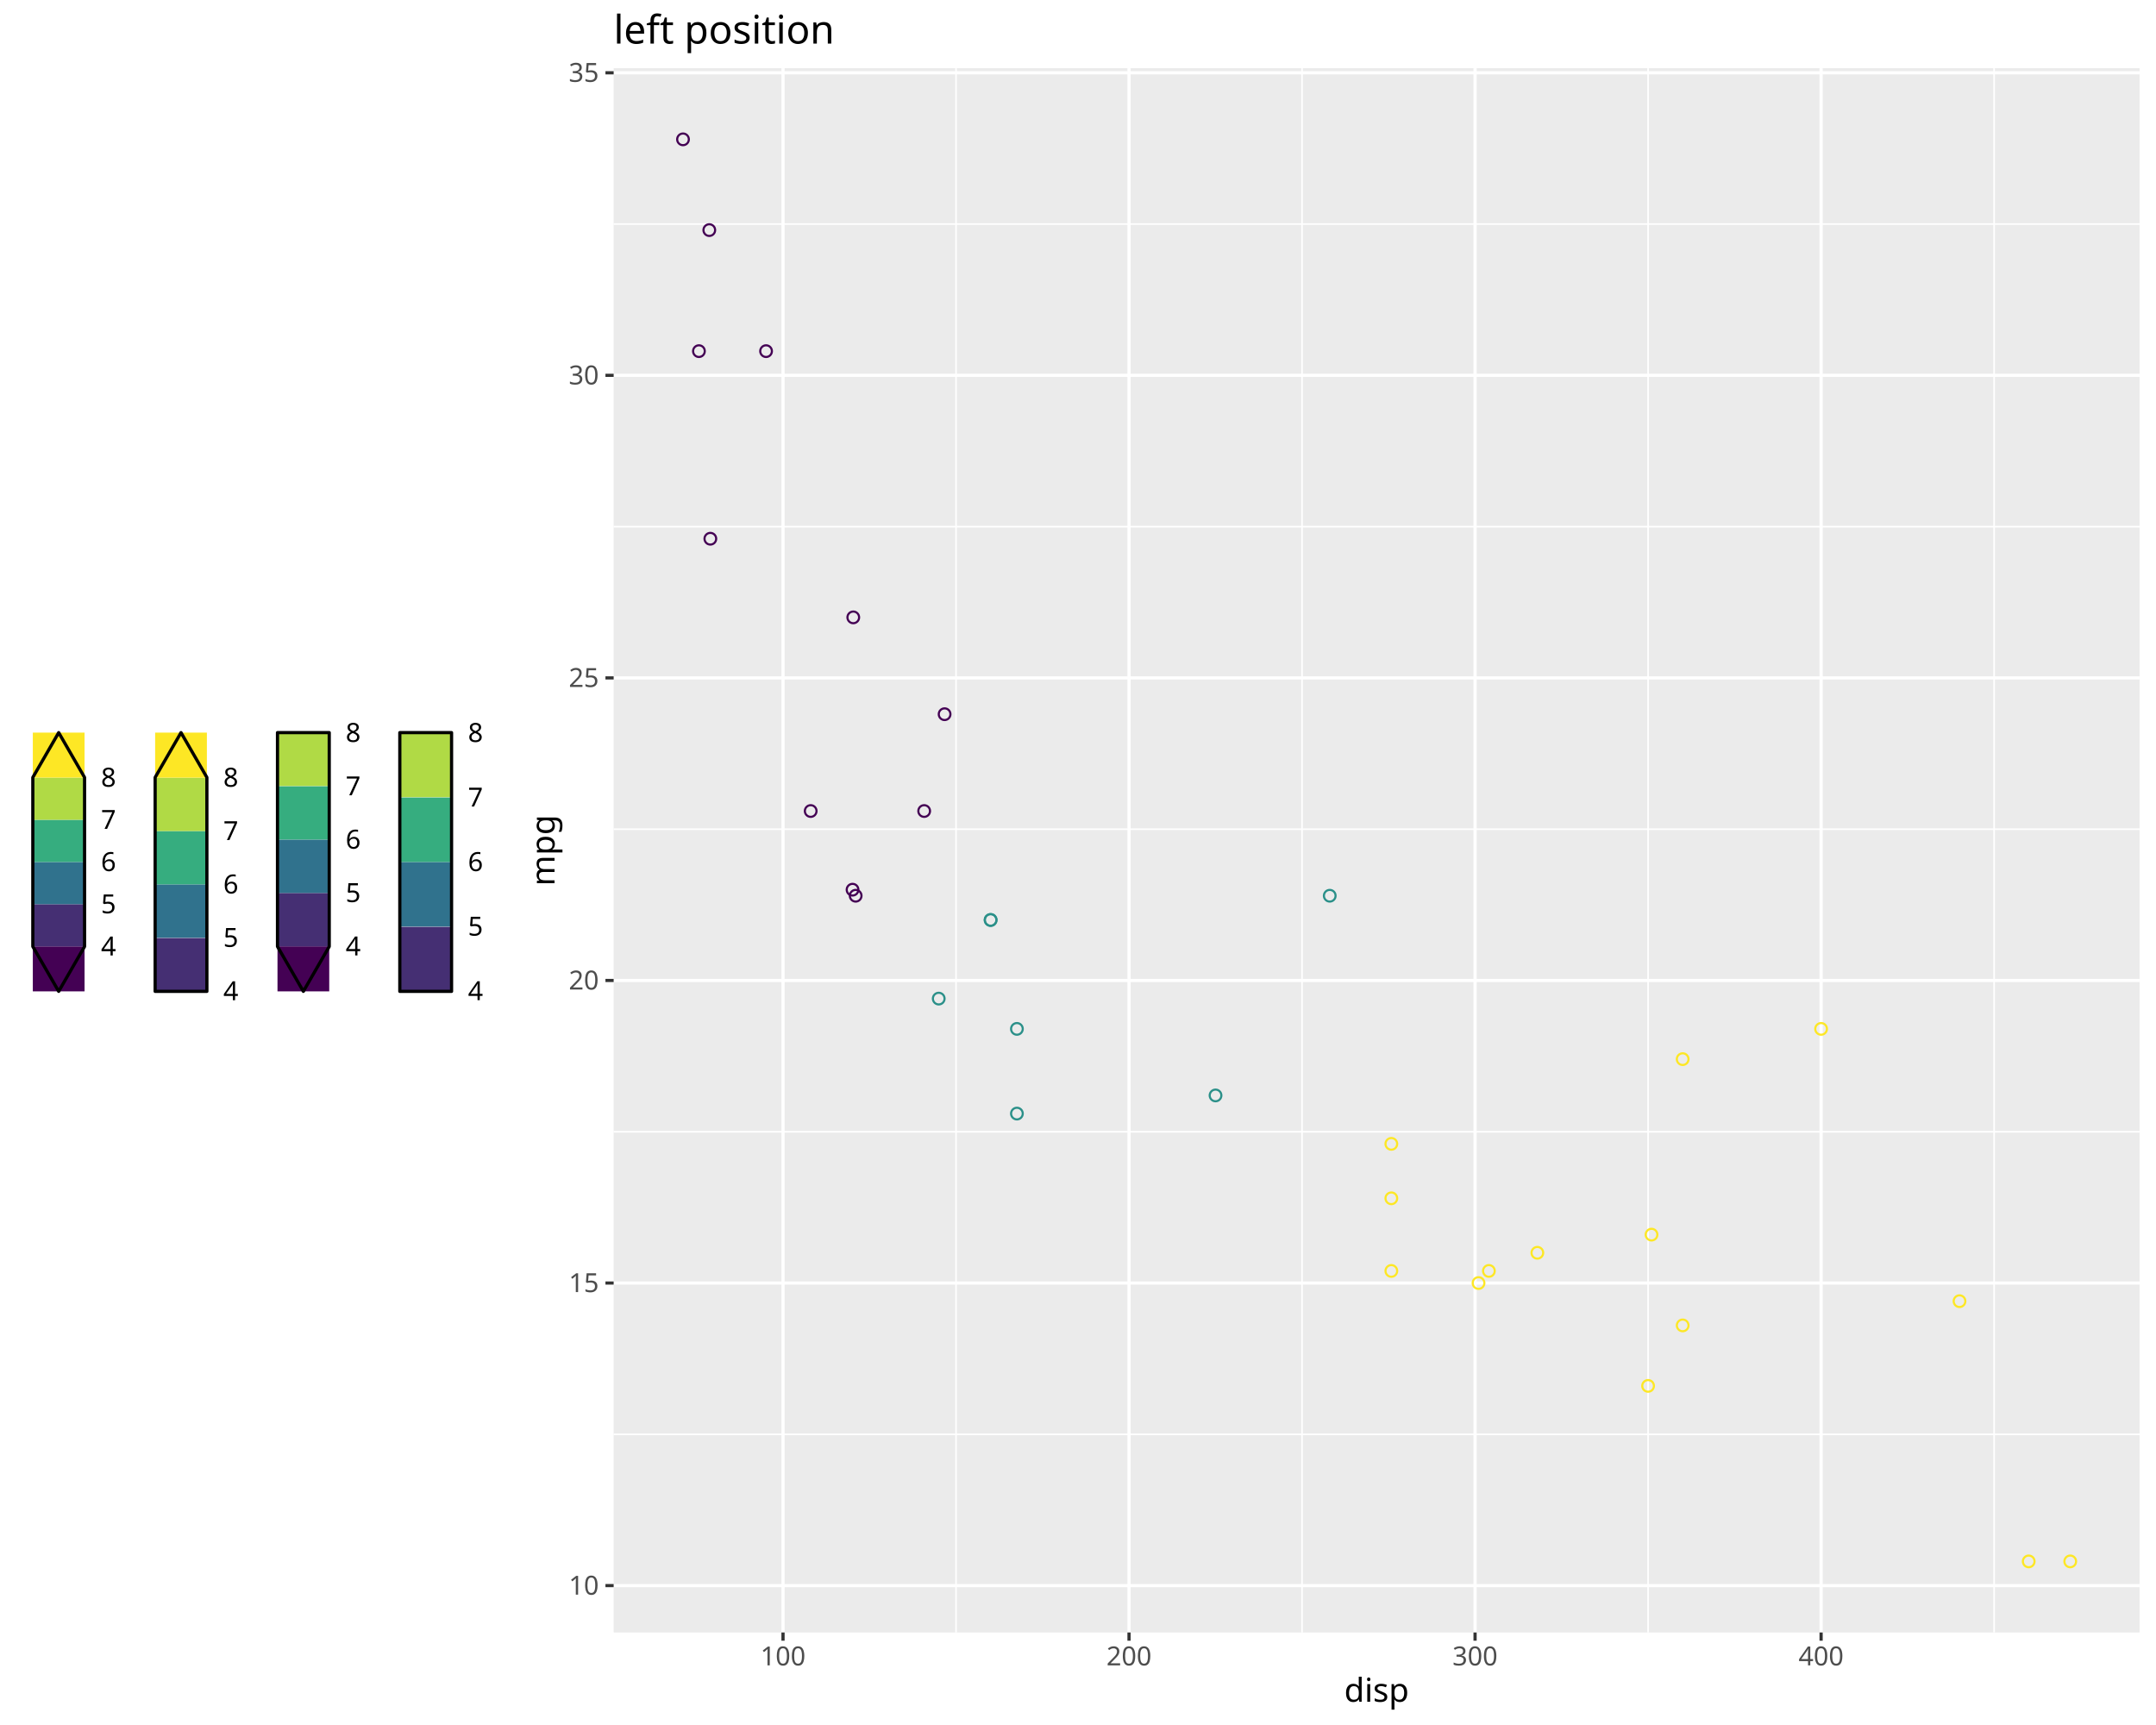
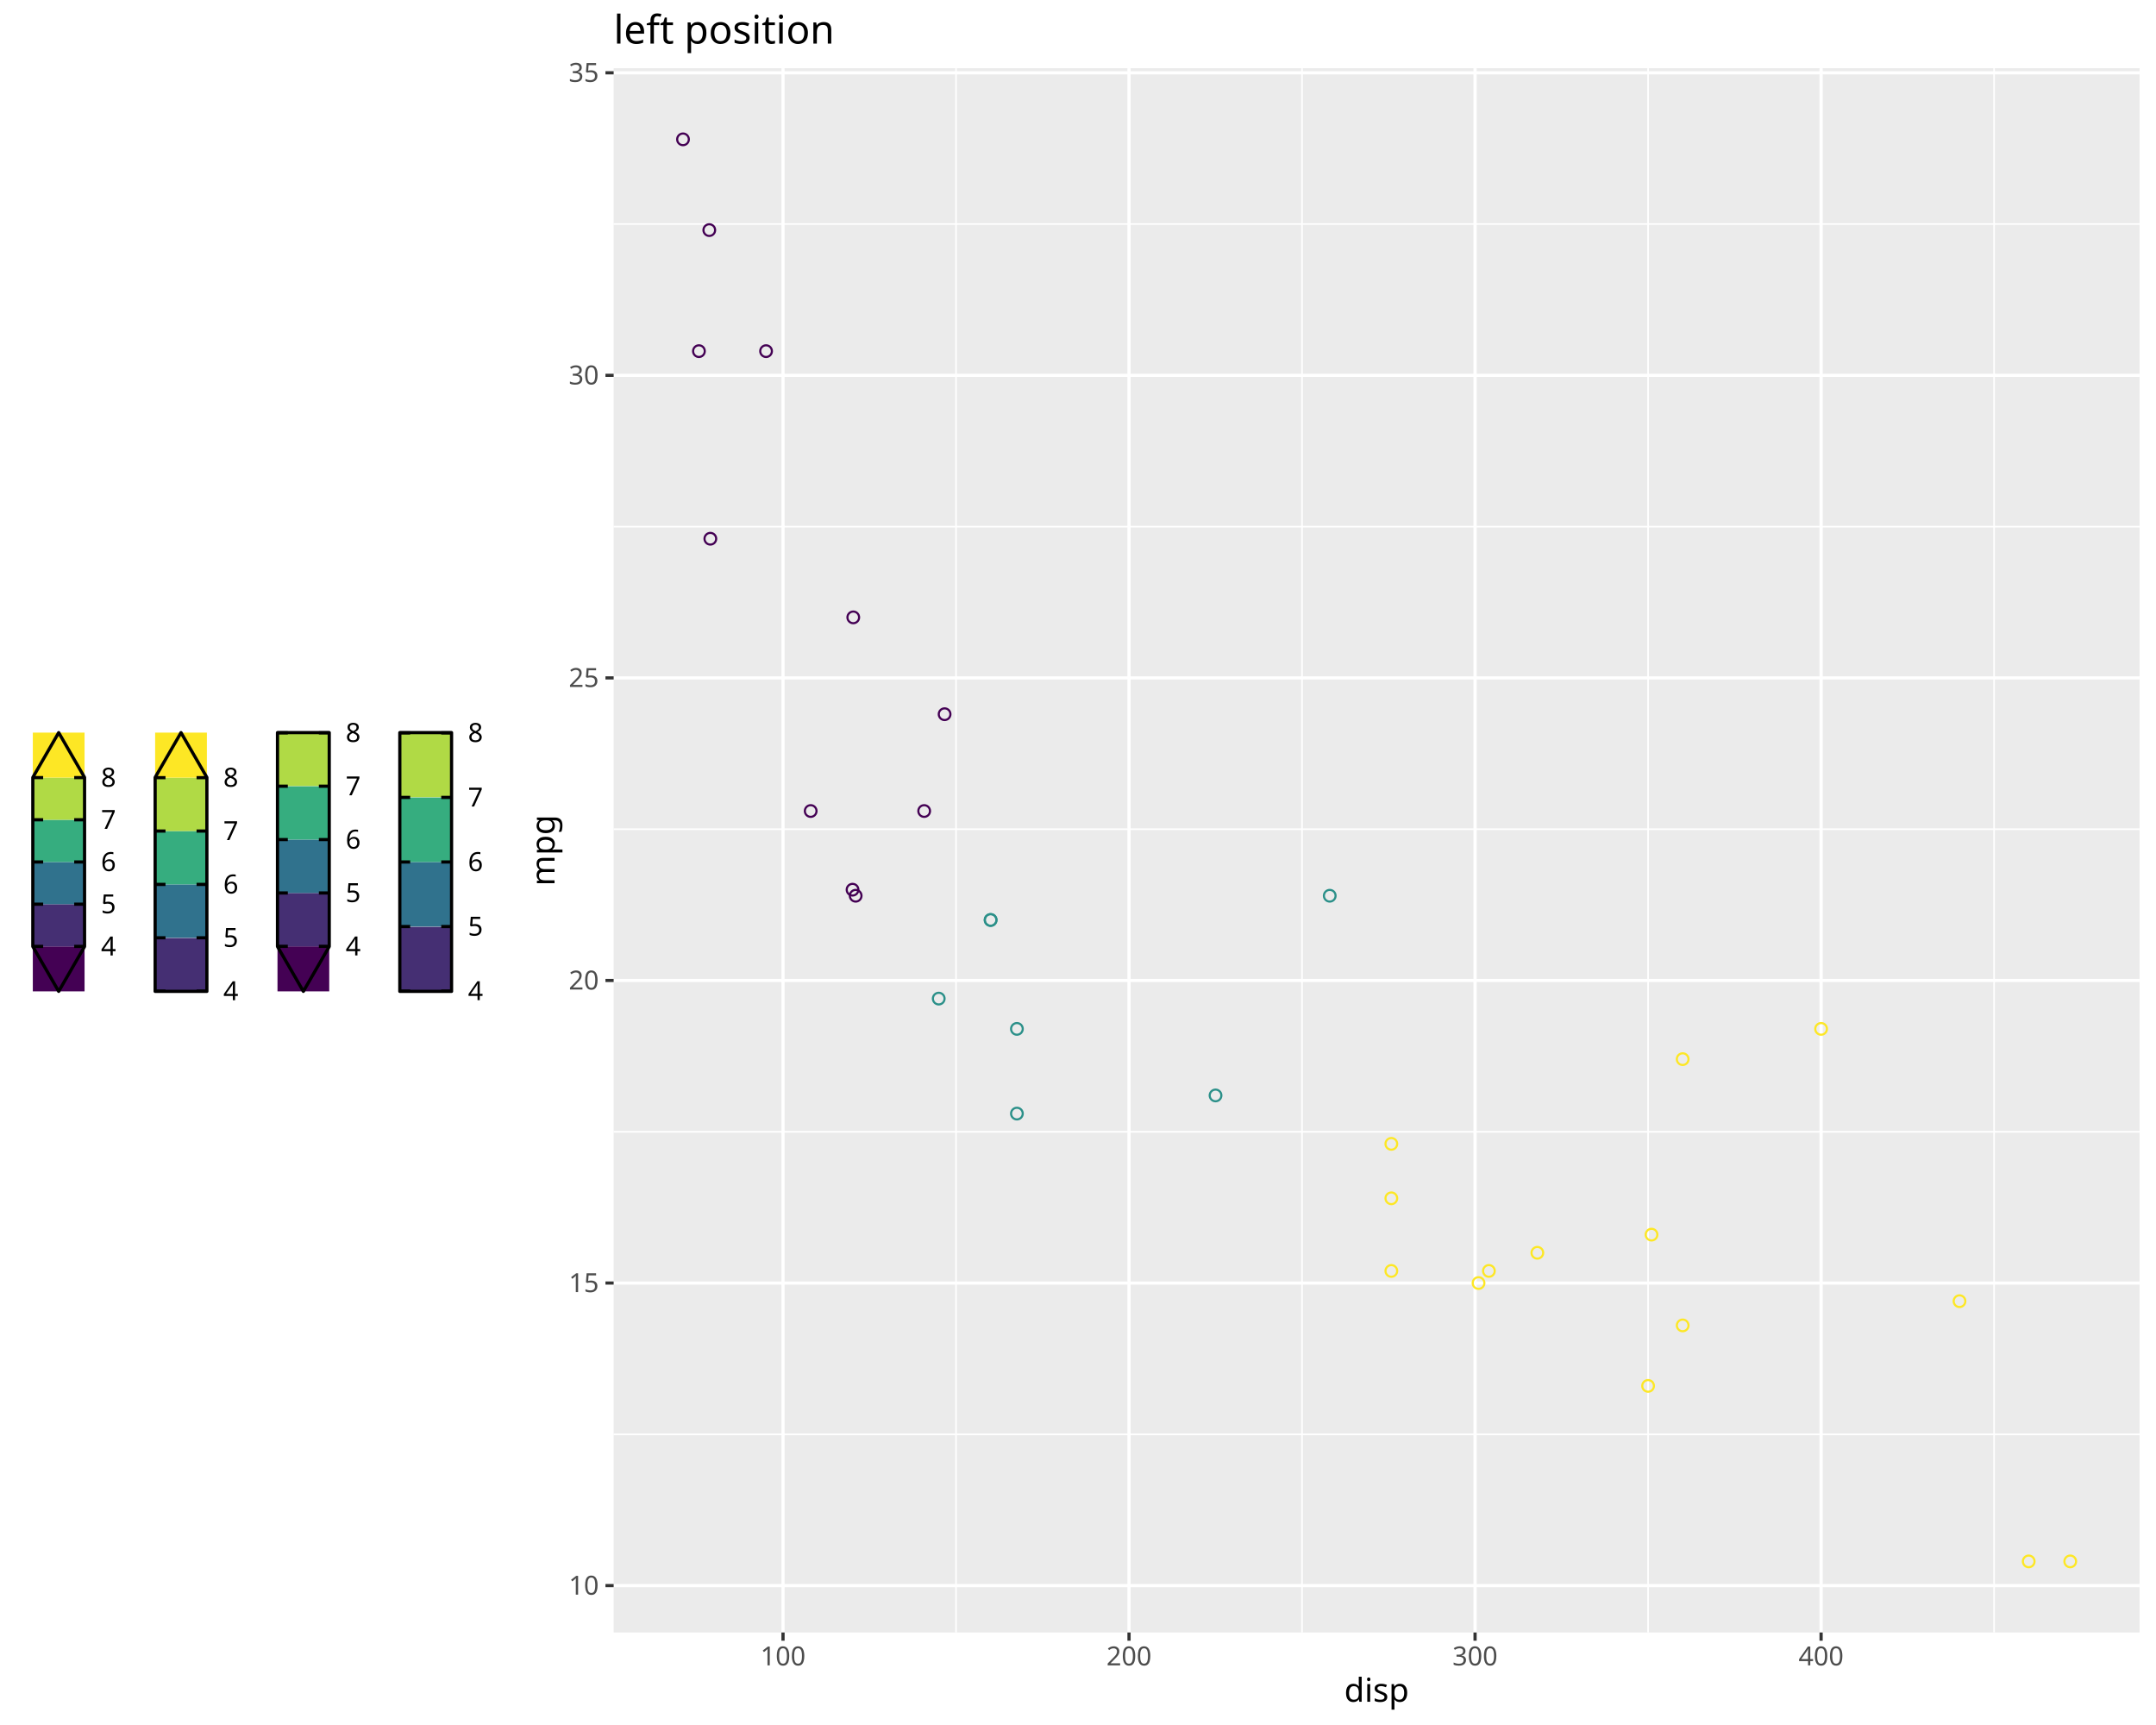
<svg xmlns="http://www.w3.org/2000/svg" class="svglite" data-engine-version="2.0" width="720.00pt" height="576.00pt" viewBox="0 0 720.00 576.00">
  <defs>
    <style type="text/css">
    .svglite line, .svglite polyline, .svglite polygon, .svglite path, .svglite rect, .svglite circle {
      fill: none;
      stroke: #000000;
      stroke-linecap: round;
      stroke-linejoin: round;
      stroke-miterlimit: 10.00;
    }
  </style>
  </defs>
  <rect width="100%" height="100%" style="stroke: none; fill: #FFFFFF;" />
  <defs>
    <clipPath id="cpMC4wMHw3MjAuMDB8MC4wMHw1NzYuMDA=">
      <rect x="0.00" y="0.00" width="720.00" height="576.00" />
    </clipPath>
  </defs>
  <g clip-path="url(#cpMC4wMHw3MjAuMDB8MC4wMHw1NzYuMDA=)">
    <rect x="0.00" y="0.00" width="720.00" height="576.00" style="stroke-width: 1.07; stroke: #FFFFFF; fill: #FFFFFF;" />
  </g>
  <defs>
    <clipPath id="cpMjA0LjkzfDcxNC41MnwyMi43OHw1NDUuMTE=">
      <rect x="204.93" y="22.78" width="509.59" height="522.33" />
    </clipPath>
  </defs>
  <g clip-path="url(#cpMjA0LjkzfDcxNC41MnwyMi43OHw1NDUuMTE=)">
    <rect x="204.93" y="22.78" width="509.59" height="522.33" style="stroke-width: 1.07; stroke: none; fill: #EBEBEB;" />
    <polyline points="204.93,478.94 714.52,478.94 " style="stroke-width: 0.53; stroke: #FFFFFF; stroke-linecap: butt;" />
    <polyline points="204.93,377.91 714.52,377.91 " style="stroke-width: 0.53; stroke: #FFFFFF; stroke-linecap: butt;" />
    <polyline points="204.93,276.88 714.52,276.88 " style="stroke-width: 0.53; stroke: #FFFFFF; stroke-linecap: butt;" />
    <polyline points="204.93,175.85 714.52,175.85 " style="stroke-width: 0.53; stroke: #FFFFFF; stroke-linecap: butt;" />
    <polyline points="204.93,74.81 714.52,74.81 " style="stroke-width: 0.53; stroke: #FFFFFF; stroke-linecap: butt;" />
    <polyline points="319.27,545.11 319.27,22.78 " style="stroke-width: 0.53; stroke: #FFFFFF; stroke-linecap: butt;" />
    <polyline points="434.82,545.11 434.82,22.78 " style="stroke-width: 0.53; stroke: #FFFFFF; stroke-linecap: butt;" />
    <polyline points="550.38,545.11 550.38,22.78 " style="stroke-width: 0.53; stroke: #FFFFFF; stroke-linecap: butt;" />
    <polyline points="665.93,545.11 665.93,22.78 " style="stroke-width: 0.53; stroke: #FFFFFF; stroke-linecap: butt;" />
    <polyline points="204.93,529.45 714.52,529.45 " style="stroke-width: 1.07; stroke: #FFFFFF; stroke-linecap: butt;" />
    <polyline points="204.93,428.42 714.52,428.42 " style="stroke-width: 1.07; stroke: #FFFFFF; stroke-linecap: butt;" />
    <polyline points="204.93,327.39 714.52,327.39 " style="stroke-width: 1.07; stroke: #FFFFFF; stroke-linecap: butt;" />
    <polyline points="204.93,226.36 714.52,226.36 " style="stroke-width: 1.07; stroke: #FFFFFF; stroke-linecap: butt;" />
    <polyline points="204.93,125.33 714.52,125.33 " style="stroke-width: 1.07; stroke: #FFFFFF; stroke-linecap: butt;" />
    <polyline points="204.93,24.30 714.52,24.30 " style="stroke-width: 1.07; stroke: #FFFFFF; stroke-linecap: butt;" />
    <polyline points="261.49,545.11 261.49,22.78 " style="stroke-width: 1.07; stroke: #FFFFFF; stroke-linecap: butt;" />
    <polyline points="377.04,545.11 377.04,22.78 " style="stroke-width: 1.07; stroke: #FFFFFF; stroke-linecap: butt;" />
    <polyline points="492.60,545.11 492.60,22.78 " style="stroke-width: 1.07; stroke: #FFFFFF; stroke-linecap: butt;" />
    <polyline points="608.16,545.11 608.16,22.78 " style="stroke-width: 1.07; stroke: #FFFFFF; stroke-linecap: butt;" />
    <circle cx="330.82" cy="307.19" r="1.95" style="stroke-width: 0.71; stroke: #2B9089;" />
    <circle cx="330.82" cy="307.19" r="1.95" style="stroke-width: 0.71; stroke: #2B9089;" />
    <circle cx="270.73" cy="270.81" r="1.95" style="stroke-width: 0.71; stroke: #440154;" />
    <circle cx="444.07" cy="299.10" r="1.95" style="stroke-width: 0.71; stroke: #2B9089;" />
    <circle cx="561.93" cy="353.66" r="1.95" style="stroke-width: 0.71; stroke: #FDE725;" />
    <circle cx="405.93" cy="365.78" r="1.95" style="stroke-width: 0.71; stroke: #2B9089;" />
    <circle cx="561.93" cy="442.57" r="1.95" style="stroke-width: 0.71; stroke: #FDE725;" />
    <circle cx="315.45" cy="238.48" r="1.95" style="stroke-width: 0.71; stroke: #440154;" />
    <circle cx="308.63" cy="270.81" r="1.95" style="stroke-width: 0.71; stroke: #440154;" />
    <circle cx="339.60" cy="343.56" r="1.95" style="stroke-width: 0.71; stroke: #2B9089;" />
    <circle cx="339.60" cy="371.84" r="1.95" style="stroke-width: 0.71; stroke: #2B9089;" />
    <circle cx="464.64" cy="400.13" r="1.95" style="stroke-width: 0.71; stroke: #FDE725;" />
    <circle cx="464.64" cy="381.95" r="1.95" style="stroke-width: 0.71; stroke: #FDE725;" />
    <circle cx="464.64" cy="424.38" r="1.95" style="stroke-width: 0.71; stroke: #FDE725;" />
    <circle cx="691.36" cy="521.37" r="1.95" style="stroke-width: 0.71; stroke: #FDE725;" />
    <circle cx="677.49" cy="521.37" r="1.95" style="stroke-width: 0.71; stroke: #FDE725;" />
    <circle cx="654.38" cy="434.48" r="1.95" style="stroke-width: 0.71; stroke: #FDE725;" />
    <circle cx="236.87" cy="76.83" r="1.95" style="stroke-width: 0.71; stroke: #440154;" />
    <circle cx="233.41" cy="117.25" r="1.95" style="stroke-width: 0.71; stroke: #440154;" />
    <circle cx="228.09" cy="46.53" r="1.95" style="stroke-width: 0.71; stroke: #440154;" />
    <circle cx="284.71" cy="297.08" r="1.95" style="stroke-width: 0.71; stroke: #440154;" />
    <circle cx="513.40" cy="418.32" r="1.95" style="stroke-width: 0.71; stroke: #FDE725;" />
    <circle cx="497.22" cy="424.38" r="1.95" style="stroke-width: 0.71; stroke: #FDE725;" />
    <circle cx="550.38" cy="462.77" r="1.95" style="stroke-width: 0.71; stroke: #FDE725;" />
    <circle cx="608.16" cy="343.56" r="1.95" style="stroke-width: 0.71; stroke: #FDE725;" />
    <circle cx="237.22" cy="179.89" r="1.95" style="stroke-width: 0.71; stroke: #440154;" />
    <circle cx="284.95" cy="206.15" r="1.95" style="stroke-width: 0.71; stroke: #440154;" />
    <circle cx="255.83" cy="117.25" r="1.95" style="stroke-width: 0.71; stroke: #440154;" />
    <circle cx="551.53" cy="412.26" r="1.95" style="stroke-width: 0.71; stroke: #FDE725;" />
    <circle cx="313.49" cy="333.45" r="1.95" style="stroke-width: 0.71; stroke: #2B9089;" />
    <circle cx="493.76" cy="428.42" r="1.95" style="stroke-width: 0.71; stroke: #FDE725;" />
    <circle cx="285.75" cy="299.10" r="1.95" style="stroke-width: 0.71; stroke: #440154;" />
  </g>
  <g clip-path="url(#cpMC4wMHw3MjAuMDB8MC4wMHw1NzYuMDA=)">
    <text x="200.00" y="532.48" text-anchor="end" style="font-size: 8.80px; fill: #4D4D4D; font-family: sans;" textLength="9.79px" lengthAdjust="spacingAndGlyphs">10</text>
    <text x="200.00" y="431.45" text-anchor="end" style="font-size: 8.80px; fill: #4D4D4D; font-family: sans;" textLength="9.79px" lengthAdjust="spacingAndGlyphs">15</text>
    <text x="200.00" y="330.42" text-anchor="end" style="font-size: 8.80px; fill: #4D4D4D; font-family: sans;" textLength="9.79px" lengthAdjust="spacingAndGlyphs">20</text>
    <text x="200.00" y="229.39" text-anchor="end" style="font-size: 8.80px; fill: #4D4D4D; font-family: sans;" textLength="9.79px" lengthAdjust="spacingAndGlyphs">25</text>
    <text x="200.00" y="128.36" text-anchor="end" style="font-size: 8.80px; fill: #4D4D4D; font-family: sans;" textLength="9.79px" lengthAdjust="spacingAndGlyphs">30</text>
    <text x="200.00" y="27.33" text-anchor="end" style="font-size: 8.80px; fill: #4D4D4D; font-family: sans;" textLength="9.79px" lengthAdjust="spacingAndGlyphs">35</text>
    <polyline points="202.19,529.45 204.93,529.45 " style="stroke-width: 1.07; stroke: #333333; stroke-linecap: butt;" />
    <polyline points="202.19,428.42 204.93,428.42 " style="stroke-width: 1.07; stroke: #333333; stroke-linecap: butt;" />
    <polyline points="202.19,327.39 204.93,327.39 " style="stroke-width: 1.07; stroke: #333333; stroke-linecap: butt;" />
    <polyline points="202.19,226.36 204.93,226.36 " style="stroke-width: 1.07; stroke: #333333; stroke-linecap: butt;" />
    <polyline points="202.19,125.33 204.93,125.33 " style="stroke-width: 1.07; stroke: #333333; stroke-linecap: butt;" />
    <polyline points="202.19,24.30 204.93,24.30 " style="stroke-width: 1.07; stroke: #333333; stroke-linecap: butt;" />
    <polyline points="261.49,547.85 261.49,545.11 " style="stroke-width: 1.07; stroke: #333333; stroke-linecap: butt;" />
    <polyline points="377.04,547.85 377.04,545.11 " style="stroke-width: 1.07; stroke: #333333; stroke-linecap: butt;" />
    <polyline points="492.60,547.85 492.60,545.11 " style="stroke-width: 1.07; stroke: #333333; stroke-linecap: butt;" />
    <polyline points="608.16,547.85 608.16,545.11 " style="stroke-width: 1.07; stroke: #333333; stroke-linecap: butt;" />
    <text x="261.49" y="556.10" text-anchor="middle" style="font-size: 8.80px; fill: #4D4D4D; font-family: sans;" textLength="14.68px" lengthAdjust="spacingAndGlyphs">100</text>
    <text x="377.04" y="556.10" text-anchor="middle" style="font-size: 8.80px; fill: #4D4D4D; font-family: sans;" textLength="14.68px" lengthAdjust="spacingAndGlyphs">200</text>
    <text x="492.60" y="556.10" text-anchor="middle" style="font-size: 8.80px; fill: #4D4D4D; font-family: sans;" textLength="14.68px" lengthAdjust="spacingAndGlyphs">300</text>
    <text x="608.16" y="556.10" text-anchor="middle" style="font-size: 8.80px; fill: #4D4D4D; font-family: sans;" textLength="14.68px" lengthAdjust="spacingAndGlyphs">400</text>
    <text x="459.72" y="568.24" text-anchor="middle" style="font-size: 11.00px; font-family: sans;" textLength="20.18px" lengthAdjust="spacingAndGlyphs">disp</text>
    <text transform="translate(185.19,283.95) rotate(-90)" text-anchor="middle" style="font-size: 11.00px; font-family: sans;" textLength="21.40px" lengthAdjust="spacingAndGlyphs">mpg</text>
    <rect x="133.52" y="309.47" width="17.28" height="21.56" style="stroke-width: 0.75; stroke: none; fill: #452F73;" />
    <rect x="133.52" y="287.83" width="17.28" height="21.56" style="stroke-width: 0.75; stroke: none; fill: #30728D;" />
    <rect x="133.52" y="266.27" width="17.28" height="21.56" style="stroke-width: 0.75; stroke: none; fill: #36AD7F;" />
    <rect x="133.52" y="244.63" width="17.28" height="21.56" style="stroke-width: 0.75; stroke: none; fill: #B0DA45;" />
    <polygon points="133.52,331.03 150.80,331.03 150.80,244.63 133.52,244.63 " style="stroke-width: 1.07; fill: none;" />
+     <polyline points="136.98,330.94 133.52,330.94 " style="stroke-width: 1.07; stroke-linecap: butt;" />
+     <polyline points="136.98,309.39 133.52,309.39 " style="stroke-width: 1.07; stroke-linecap: butt;" />
+     <polyline points="136.98,287.83 133.52,287.83 " style="stroke-width: 1.07; stroke-linecap: butt;" />
+     <polyline points="136.98,266.27 133.52,266.27 " style="stroke-width: 1.07; stroke-linecap: butt;" />
+     <polyline points="136.98,244.72 133.52,244.72 " style="stroke-width: 1.07; stroke-linecap: butt;" />
+     <polyline points="147.35,330.94 150.80,330.94 " style="stroke-width: 1.07; stroke-linecap: butt;" />
+     <polyline points="147.35,309.39 150.80,309.39 " style="stroke-width: 1.07; stroke-linecap: butt;" />
+     <polyline points="147.35,287.83 150.80,287.83 " style="stroke-width: 1.07; stroke-linecap: butt;" />
+     <polyline points="147.35,266.27 150.80,266.27 " style="stroke-width: 1.07; stroke-linecap: butt;" />
+     <polyline points="147.35,244.72 150.80,244.72 " style="stroke-width: 1.07; stroke-linecap: butt;" />
    <text x="156.28" y="333.97" style="font-size: 8.80px; font-family: sans;" textLength="4.89px" lengthAdjust="spacingAndGlyphs">4</text>
    <text x="156.28" y="312.41" style="font-size: 8.80px; font-family: sans;" textLength="4.89px" lengthAdjust="spacingAndGlyphs">5</text>
    <text x="156.28" y="290.86" style="font-size: 8.80px; font-family: sans;" textLength="4.89px" lengthAdjust="spacingAndGlyphs">6</text>
    <text x="156.28" y="269.30" style="font-size: 8.80px; font-family: sans;" textLength="4.89px" lengthAdjust="spacingAndGlyphs">7</text>
    <text x="156.28" y="247.74" style="font-size: 8.80px; font-family: sans;" textLength="4.89px" lengthAdjust="spacingAndGlyphs">8</text>
    <rect x="92.67" y="315.99" width="17.28" height="15.04" style="stroke-width: 0.75; stroke: none; fill: #440154;" />
    <rect x="92.67" y="298.17" width="17.28" height="17.82" style="stroke-width: 0.75; stroke: none; fill: #452F73;" />
    <rect x="92.67" y="280.35" width="17.28" height="17.82" style="stroke-width: 0.75; stroke: none; fill: #30728D;" />
    <rect x="92.67" y="262.52" width="17.28" height="17.82" style="stroke-width: 0.75; stroke: none; fill: #36AD7F;" />
    <rect x="92.67" y="244.63" width="17.28" height="17.82" style="stroke-width: 0.75; stroke: none; fill: #B0DA45;" />
    <polygon points="92.67,316.06 101.31,331.03 109.95,316.06 109.95,244.63 92.67,244.63 " style="stroke-width: 1.07; fill: none;" />
+     <polyline points="96.12,315.99 92.67,315.99 " style="stroke-width: 1.07; stroke-linecap: butt;" />
+     <polyline points="96.12,298.17 92.67,298.17 " style="stroke-width: 1.07; stroke-linecap: butt;" />
+     <polyline points="96.12,280.35 92.67,280.35 " style="stroke-width: 1.07; stroke-linecap: butt;" />
+     <polyline points="96.12,262.52 92.67,262.52 " style="stroke-width: 1.07; stroke-linecap: butt;" />
+     <polyline points="96.12,244.70 92.67,244.70 " style="stroke-width: 1.07; stroke-linecap: butt;" />
+     <polyline points="106.49,315.99 109.95,315.99 " style="stroke-width: 1.07; stroke-linecap: butt;" />
+     <polyline points="106.49,298.17 109.95,298.17 " style="stroke-width: 1.07; stroke-linecap: butt;" />
+     <polyline points="106.49,280.35 109.95,280.35 " style="stroke-width: 1.07; stroke-linecap: butt;" />
+     <polyline points="106.49,262.52 109.95,262.52 " style="stroke-width: 1.07; stroke-linecap: butt;" />
+     <polyline points="106.49,244.70 109.95,244.70 " style="stroke-width: 1.07; stroke-linecap: butt;" />
    <text x="115.43" y="319.02" style="font-size: 8.80px; font-family: sans;" textLength="4.89px" lengthAdjust="spacingAndGlyphs">4</text>
    <text x="115.43" y="301.20" style="font-size: 8.80px; font-family: sans;" textLength="4.89px" lengthAdjust="spacingAndGlyphs">5</text>
    <text x="115.43" y="283.38" style="font-size: 8.80px; font-family: sans;" textLength="4.89px" lengthAdjust="spacingAndGlyphs">6</text>
    <text x="115.43" y="265.55" style="font-size: 8.80px; font-family: sans;" textLength="4.89px" lengthAdjust="spacingAndGlyphs">7</text>
    <text x="115.43" y="247.73" style="font-size: 8.80px; font-family: sans;" textLength="4.89px" lengthAdjust="spacingAndGlyphs">8</text>
    <rect x="51.81" y="313.21" width="17.28" height="17.82" style="stroke-width: 0.75; stroke: none; fill: #452F73;" />
    <rect x="51.81" y="295.31" width="17.28" height="17.82" style="stroke-width: 0.75; stroke: none; fill: #30728D;" />
    <rect x="51.81" y="277.49" width="17.28" height="17.82" style="stroke-width: 0.75; stroke: none; fill: #36AD7F;" />
    <rect x="51.81" y="259.67" width="17.28" height="17.82" style="stroke-width: 0.75; stroke: none; fill: #B0DA45;" />
    <rect x="51.81" y="244.63" width="17.28" height="15.04" style="stroke-width: 0.75; stroke: none; fill: #FDE725;" />
    <polygon points="51.81,331.03 69.09,331.03 69.09,259.59 60.45,244.63 51.81,259.59 " style="stroke-width: 1.07; fill: none;" />
+     <polyline points="55.27,330.96 51.81,330.96 " style="stroke-width: 1.07; stroke-linecap: butt;" />
+     <polyline points="55.27,313.14 51.81,313.14 " style="stroke-width: 1.07; stroke-linecap: butt;" />
+     <polyline points="55.27,295.31 51.81,295.31 " style="stroke-width: 1.07; stroke-linecap: butt;" />
+     <polyline points="55.27,277.49 51.81,277.49 " style="stroke-width: 1.07; stroke-linecap: butt;" />
+     <polyline points="55.27,259.67 51.81,259.67 " style="stroke-width: 1.07; stroke-linecap: butt;" />
+     <polyline points="65.64,330.96 69.09,330.96 " style="stroke-width: 1.07; stroke-linecap: butt;" />
+     <polyline points="65.64,313.14 69.09,313.14 " style="stroke-width: 1.07; stroke-linecap: butt;" />
+     <polyline points="65.64,295.31 69.09,295.31 " style="stroke-width: 1.07; stroke-linecap: butt;" />
+     <polyline points="65.64,277.49 69.09,277.49 " style="stroke-width: 1.07; stroke-linecap: butt;" />
+     <polyline points="65.64,259.67 69.09,259.67 " style="stroke-width: 1.07; stroke-linecap: butt;" />
    <text x="74.57" y="333.99" style="font-size: 8.80px; font-family: sans;" textLength="4.89px" lengthAdjust="spacingAndGlyphs">4</text>
    <text x="74.57" y="316.16" style="font-size: 8.80px; font-family: sans;" textLength="4.89px" lengthAdjust="spacingAndGlyphs">5</text>
    <text x="74.57" y="298.34" style="font-size: 8.80px; font-family: sans;" textLength="4.89px" lengthAdjust="spacingAndGlyphs">6</text>
    <text x="74.57" y="280.52" style="font-size: 8.80px; font-family: sans;" textLength="4.89px" lengthAdjust="spacingAndGlyphs">7</text>
    <text x="74.57" y="262.69" style="font-size: 8.80px; font-family: sans;" textLength="4.89px" lengthAdjust="spacingAndGlyphs">8</text>
    <rect x="10.96" y="316.01" width="17.28" height="15.02" style="stroke-width: 0.75; stroke: none; fill: #440154;" />
    <rect x="10.96" y="301.92" width="17.28" height="14.09" style="stroke-width: 0.75; stroke: none; fill: #452F73;" />
    <rect x="10.96" y="287.83" width="17.28" height="14.09" style="stroke-width: 0.75; stroke: none; fill: #30728D;" />
    <rect x="10.96" y="273.74" width="17.28" height="14.09" style="stroke-width: 0.75; stroke: none; fill: #36AD7F;" />
    <rect x="10.96" y="259.65" width="17.28" height="14.09" style="stroke-width: 0.75; stroke: none; fill: #B0DA45;" />
    <rect x="10.96" y="244.63" width="17.28" height="15.02" style="stroke-width: 0.75; stroke: none; fill: #FDE725;" />
    <polygon points="10.96,316.06 19.60,331.03 28.24,316.06 28.24,259.59 19.60,244.63 10.96,259.59 " style="stroke-width: 1.07; fill: none;" />
+     <polyline points="14.41,316.01 10.96,316.01 " style="stroke-width: 1.07; stroke-linecap: butt;" />
+     <polyline points="14.41,301.92 10.96,301.92 " style="stroke-width: 1.07; stroke-linecap: butt;" />
+     <polyline points="14.41,287.83 10.96,287.83 " style="stroke-width: 1.07; stroke-linecap: butt;" />
+     <polyline points="14.41,273.74 10.96,273.74 " style="stroke-width: 1.07; stroke-linecap: butt;" />
+     <polyline points="14.41,259.65 10.96,259.65 " style="stroke-width: 1.07; stroke-linecap: butt;" />
+     <polyline points="24.78,316.01 28.24,316.01 " style="stroke-width: 1.07; stroke-linecap: butt;" />
+     <polyline points="24.78,301.92 28.24,301.92 " style="stroke-width: 1.07; stroke-linecap: butt;" />
+     <polyline points="24.78,287.83 28.24,287.83 " style="stroke-width: 1.07; stroke-linecap: butt;" />
+     <polyline points="24.78,273.74 28.24,273.74 " style="stroke-width: 1.07; stroke-linecap: butt;" />
+     <polyline points="24.78,259.65 28.24,259.65 " style="stroke-width: 1.07; stroke-linecap: butt;" />
    <text x="33.72" y="319.04" style="font-size: 8.80px; font-family: sans;" textLength="4.89px" lengthAdjust="spacingAndGlyphs">4</text>
    <text x="33.72" y="304.95" style="font-size: 8.80px; font-family: sans;" textLength="4.89px" lengthAdjust="spacingAndGlyphs">5</text>
    <text x="33.72" y="290.86" style="font-size: 8.80px; font-family: sans;" textLength="4.89px" lengthAdjust="spacingAndGlyphs">6</text>
    <text x="33.72" y="276.77" style="font-size: 8.80px; font-family: sans;" textLength="4.89px" lengthAdjust="spacingAndGlyphs">7</text>
    <text x="33.72" y="262.68" style="font-size: 8.80px; font-family: sans;" textLength="4.89px" lengthAdjust="spacingAndGlyphs">8</text>
    <text x="204.93" y="14.56" style="font-size: 13.20px; font-family: sans;" textLength="66.77px" lengthAdjust="spacingAndGlyphs">left position</text>
  </g>
</svg>
